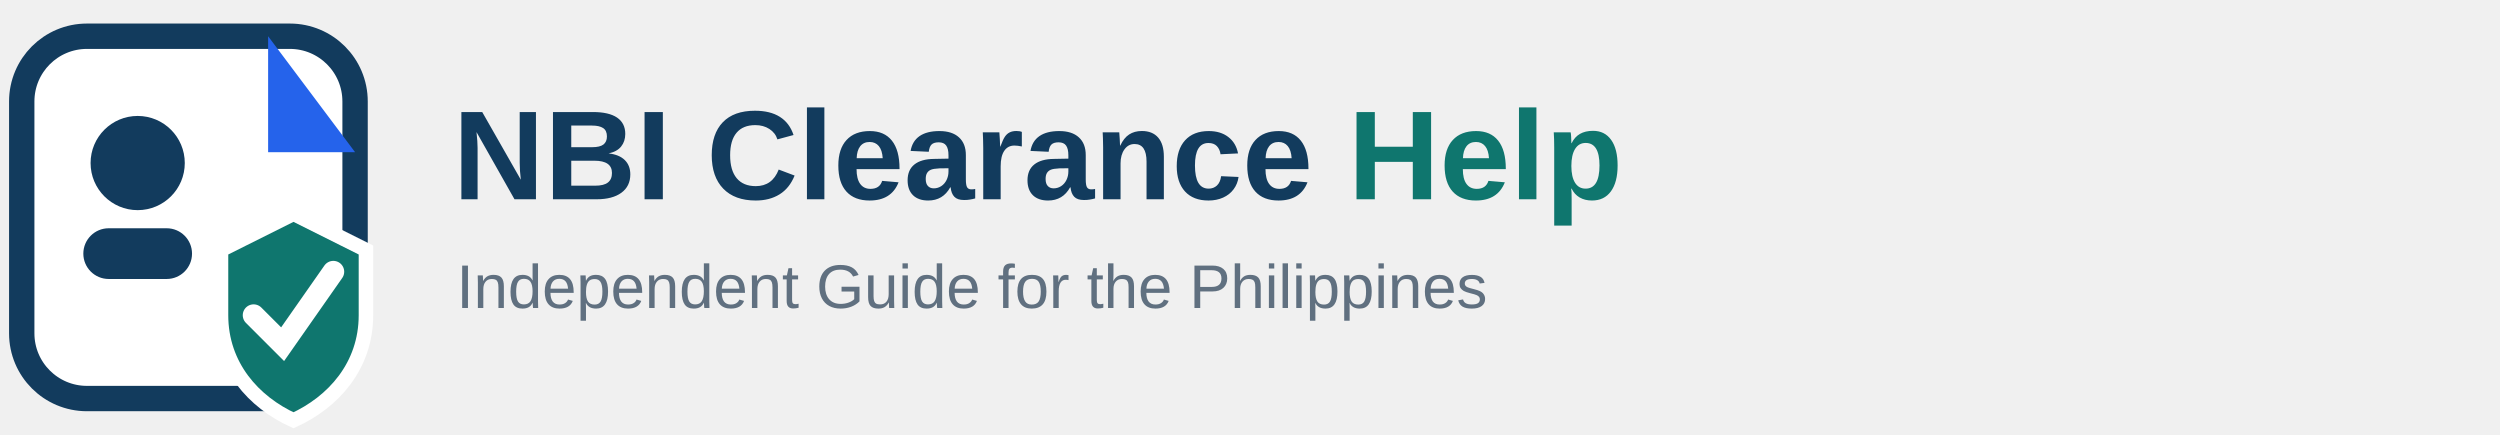
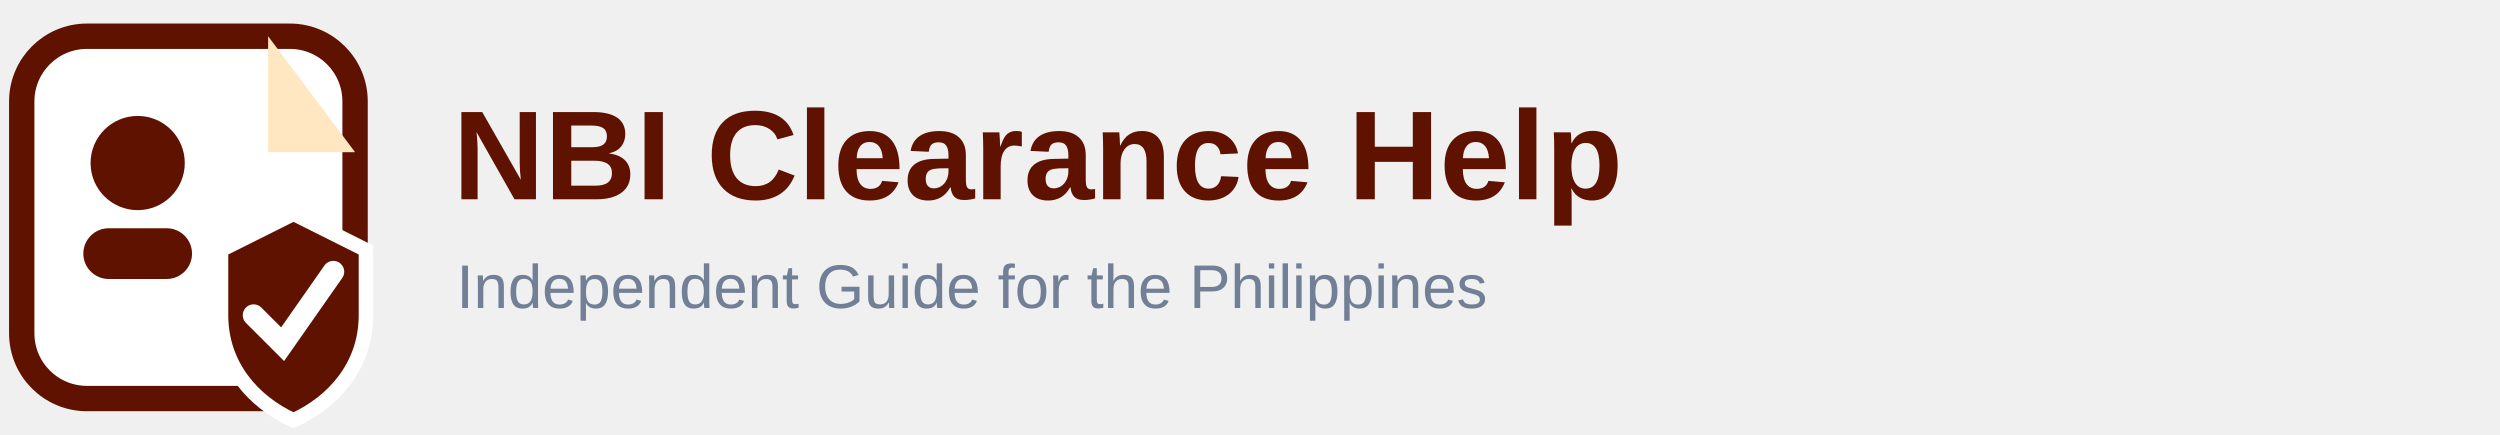
<svg xmlns="http://www.w3.org/2000/svg" viewBox="0 0 690 120">
  <g font-family="Arial,sans-serif">
-     <rect x="6" y="10" width="92" height="100" rx="18" fill="#fff" stroke="#123b5d" stroke-width="7" />
-     <path d="M74 10v32h24" fill="#2563eb" />
-     <circle cx="38" cy="45" r="13" fill="#123b5d" />
-     <rect x="23" y="63" width="30" height="14" rx="7" fill="#123b5d" />
-     <path d="M61 69l20-10 20 10v18c0 14-9 24-20 29-11-5-20-15-20-29z" fill="#0f766e" stroke="#fff" stroke-width="4" />
+     <rect x="6" y="10" width="92" height="100" rx="18" fill="#fff" stroke="#5f1200" stroke-width="7" />
+     <path d="M74 10v32h24" fill="#ffe7c2" />
+     <circle cx="38" cy="45" r="13" fill="#5f1200" />
+     <rect x="23" y="63" width="30" height="14" rx="7" fill="#5f1200" />
+     <path d="M61 69l20-10 20 10v18c0 14-9 24-20 29-11-5-20-15-20-29z" fill="#5f1200" stroke="#fff" stroke-width="4" />
    <path d="M70 87l8 8 14-20" fill="none" stroke="#fff" stroke-width="6" stroke-linecap="round" />
-     <text x="125" y="55" font-size="35" font-weight="700" fill="#123b5d">NBI Clearance <tspan fill="#0f766e">Help</tspan>
+     <text x="125" y="55" font-size="35" font-weight="700" fill="#5f1200">NBI Clearance <tspan fill="#5f1200">Help</tspan>
    </text>
-     <text x="126" y="85" font-size="17" fill="#607080">Independent Guide for the Philippines</text>
+     <text x="126" y="85" font-size="17" fill="#718096">Independent Guide for the Philippines</text>
  </g>
</svg>
